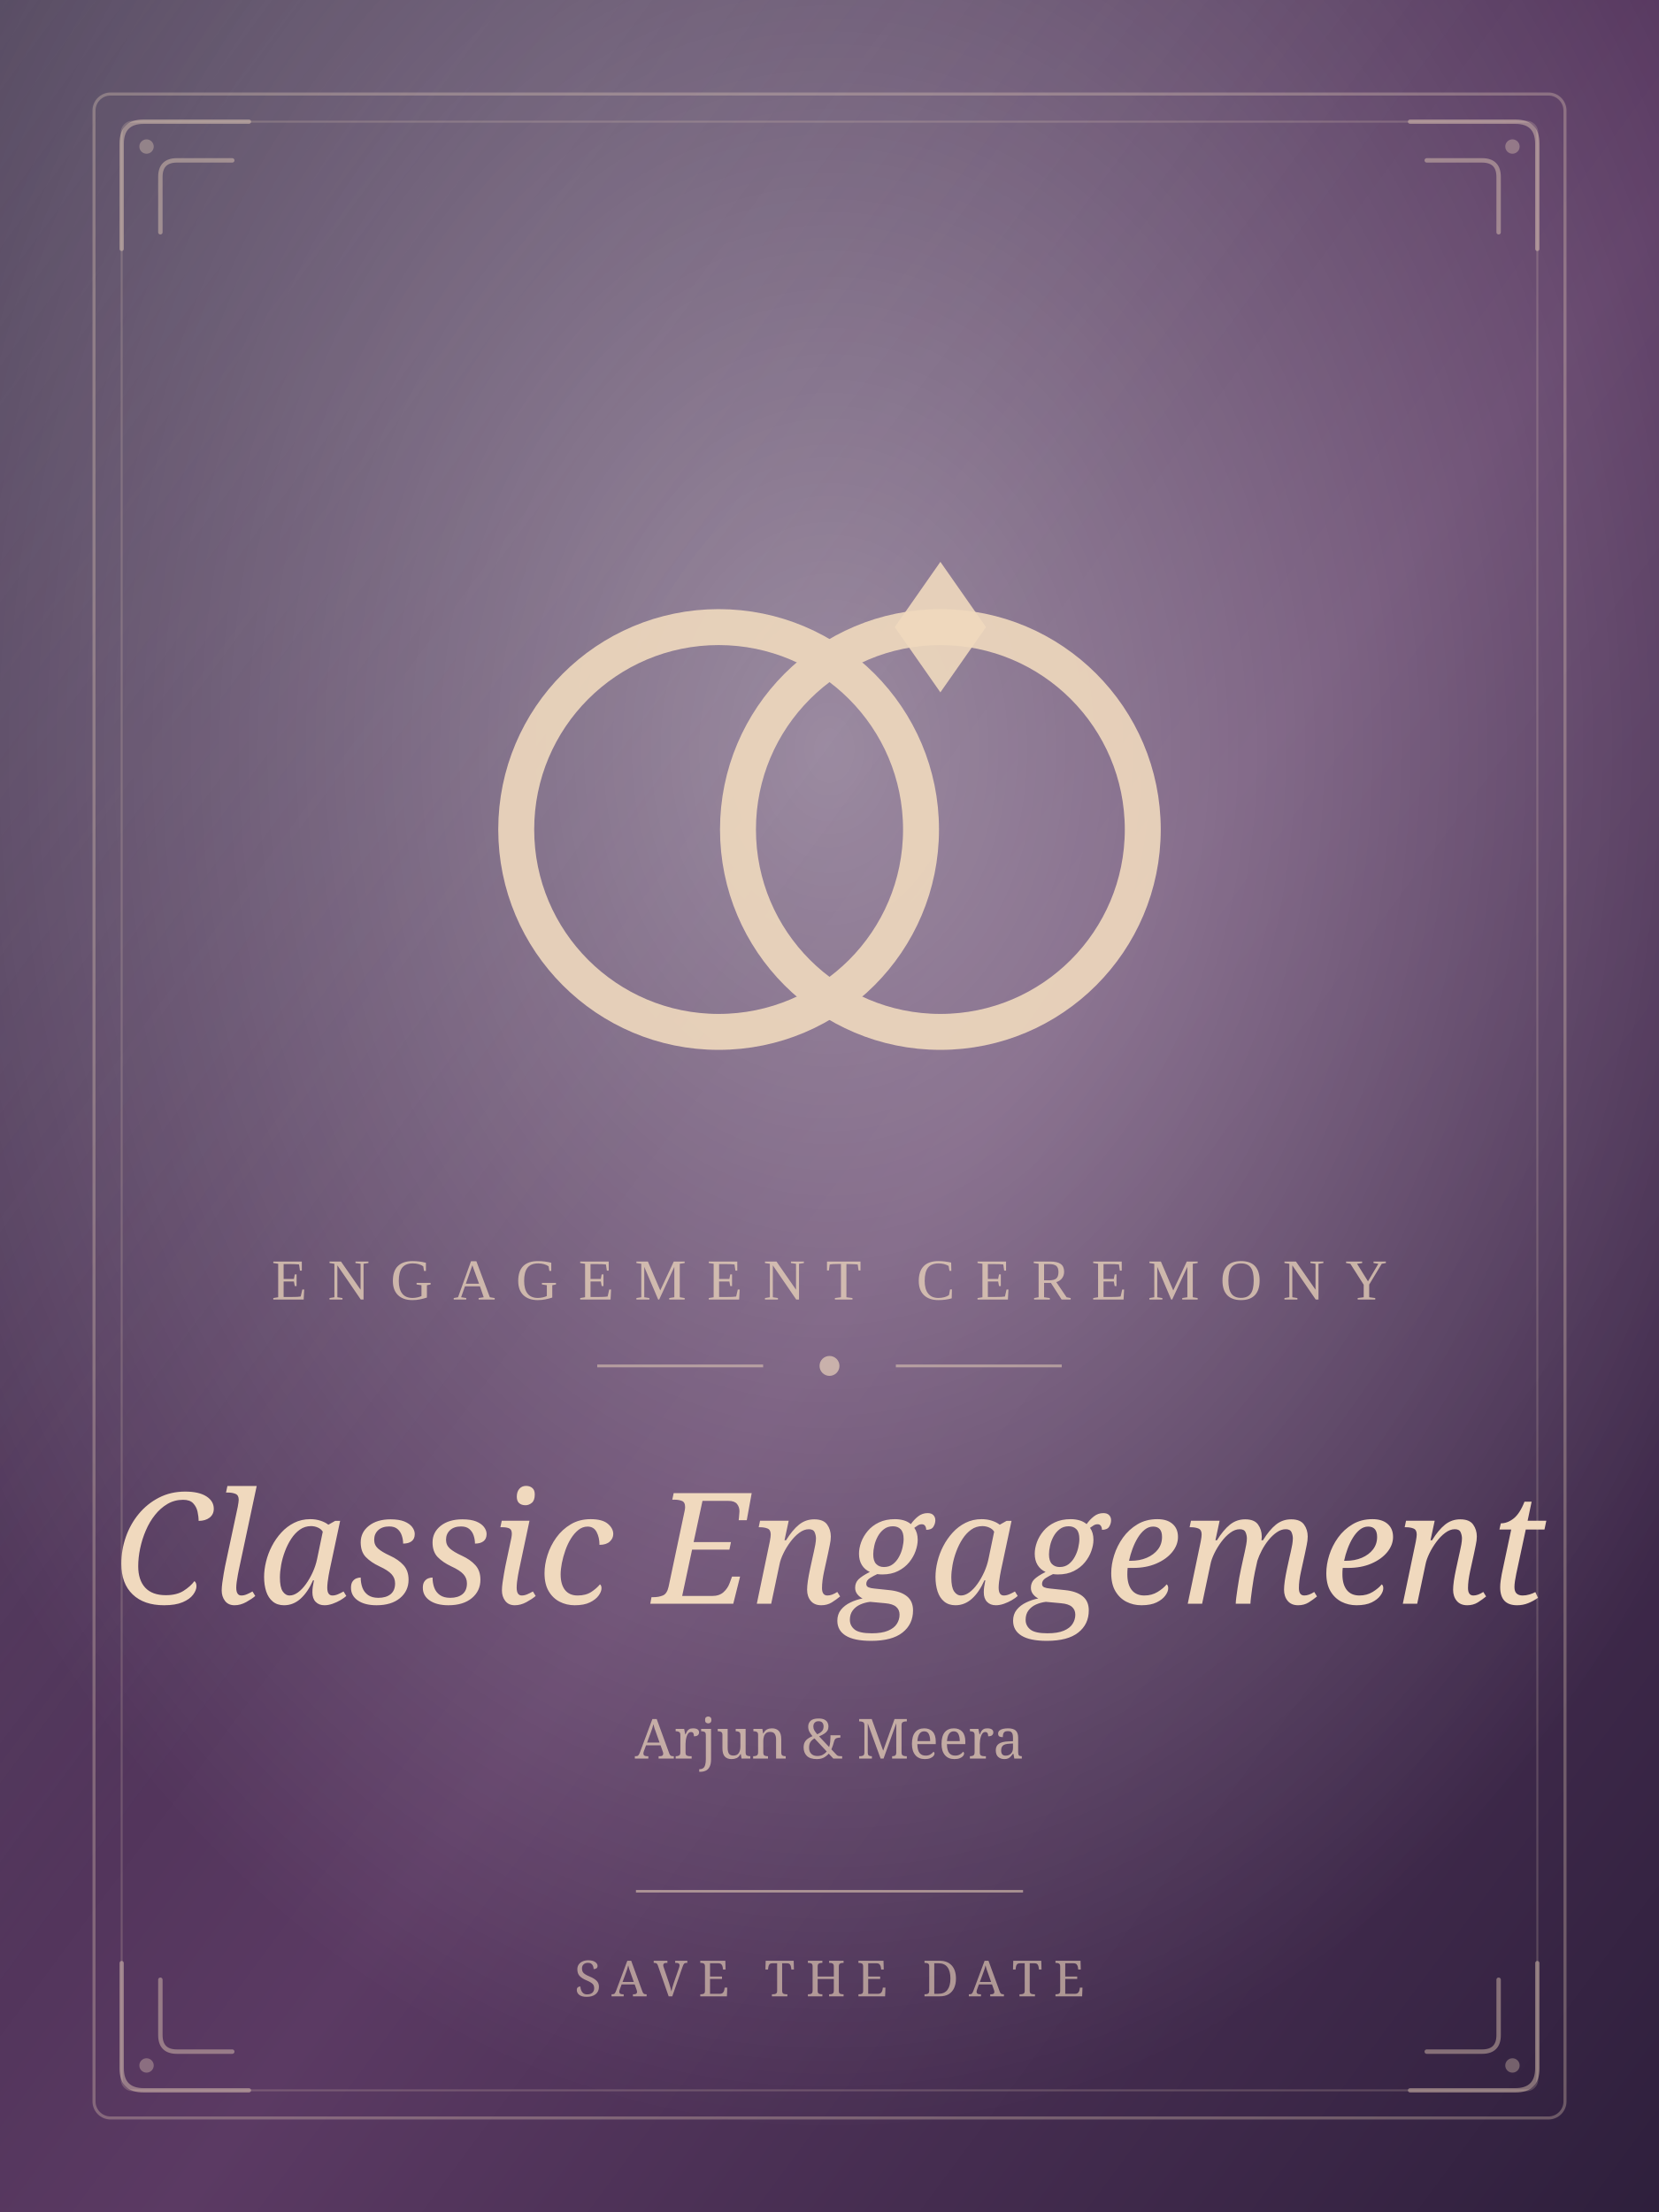
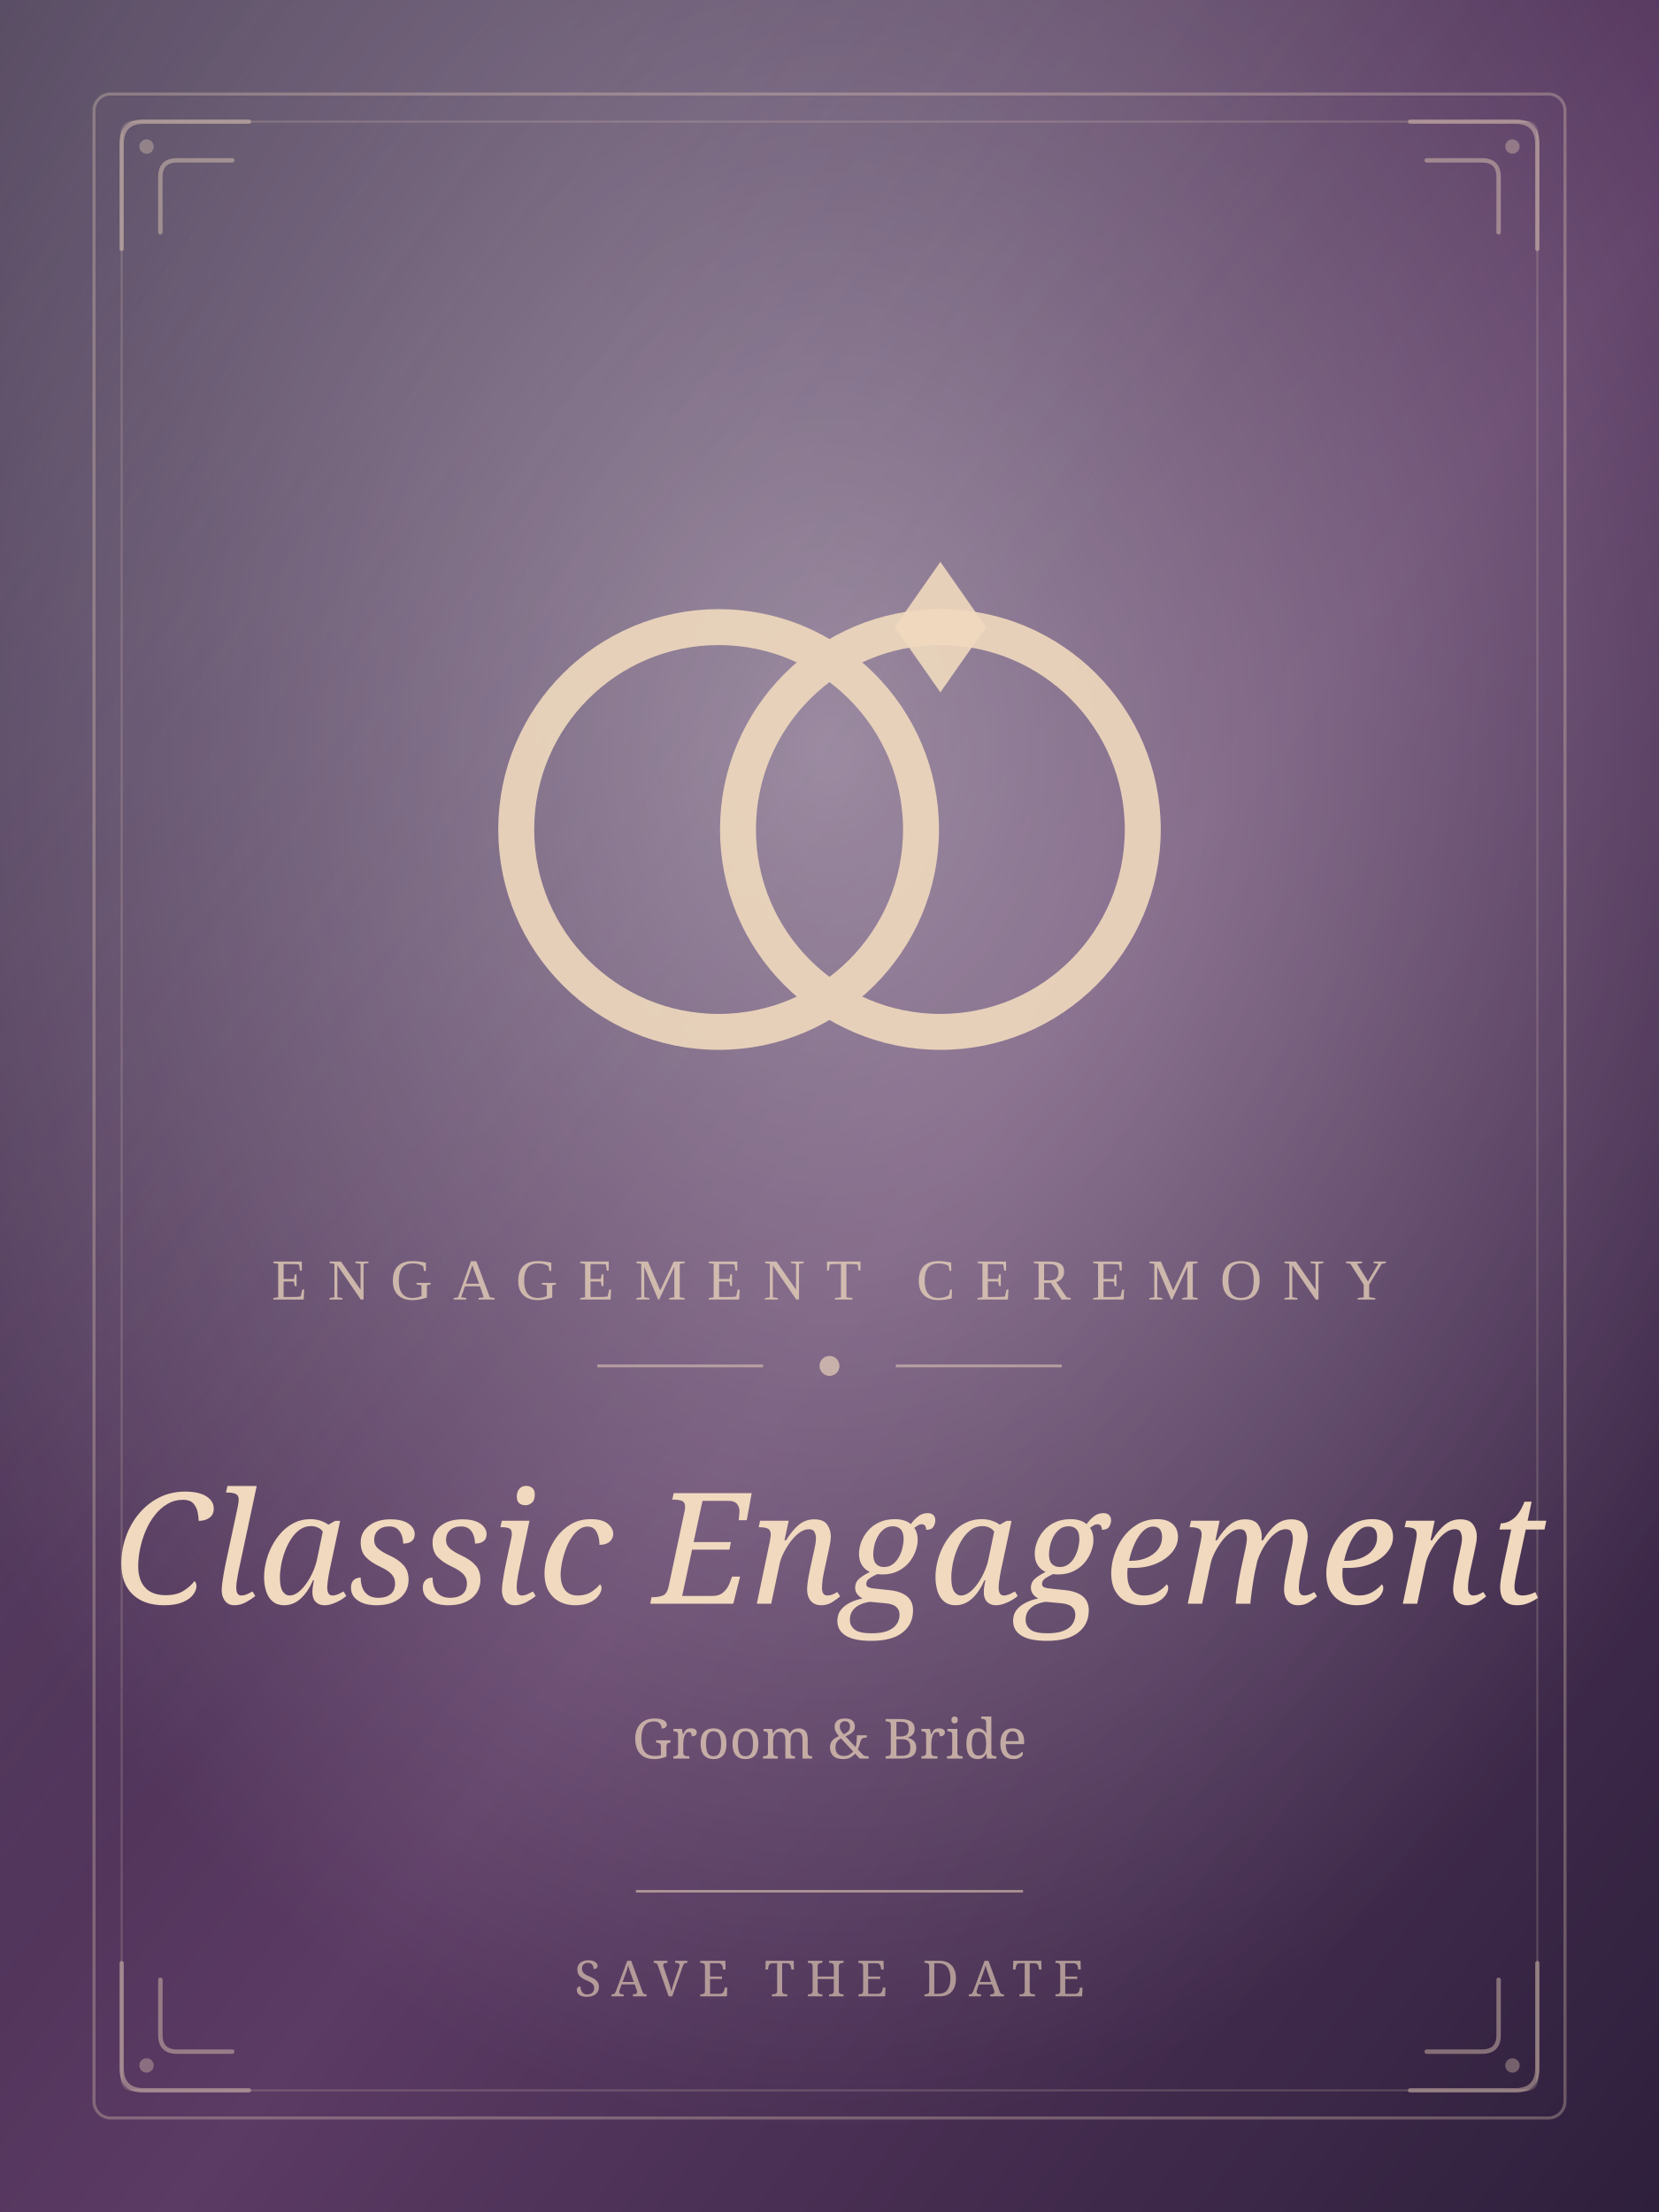
<svg xmlns="http://www.w3.org/2000/svg" viewBox="0 0 600 800" width="600" height="800" role="img" aria-label="Classic Engagement invitation template preview">
  <defs>
    <linearGradient id="bg-classic-engagement" x1="0" y1="0" x2="1" y2="1">
      <stop offset="0%" stop-color="#2E1F3C" />
      <stop offset="55%" stop-color="#5B3A63" />
      <stop offset="100%" stop-color="#2E1F3C" />
    </linearGradient>
    <radialGradient id="glow-classic-engagement" cx="50%" cy="34%" r="62%">
      <stop offset="0%" stop-color="#FFFFFF" stop-opacity="0.42" />
      <stop offset="100%" stop-color="#FFFFFF" stop-opacity="0" />
    </radialGradient>
    <linearGradient id="sheen-classic-engagement" x1="0" y1="0" x2="1" y2="1">
      <stop offset="0%" stop-color="#FFFFFF" stop-opacity="0.20" />
      <stop offset="45%" stop-color="#FFFFFF" stop-opacity="0" />
    </linearGradient>
  </defs>
  <rect width="600" height="800" fill="url(#bg-classic-engagement)" />
  <rect width="600" height="800" fill="url(#glow-classic-engagement)" />
  <rect width="600" height="800" fill="url(#sheen-classic-engagement)" />
  <g transform="translate(44 44) scale(1 1)" fill="none" stroke="#F0D9BE" stroke-width="1.6" opacity="0.42" stroke-linecap="round">
    <path d="M 0 46 V 8 Q 0 0 8 0 H 46" />
    <path d="M 14 40 V 20 Q 14 14 20 14 H 40" />
    <circle cx="9" cy="9" r="2.6" fill="#F0D9BE" stroke="none" opacity="0.8" />
  </g>
  <g transform="translate(556 44) scale(-1 1)" fill="none" stroke="#F0D9BE" stroke-width="1.6" opacity="0.42" stroke-linecap="round">
    <path d="M 0 46 V 8 Q 0 0 8 0 H 46" />
    <path d="M 14 40 V 20 Q 14 14 20 14 H 40" />
    <circle cx="9" cy="9" r="2.6" fill="#F0D9BE" stroke="none" opacity="0.8" />
  </g>
  <g transform="translate(44 756) scale(1 -1)" fill="none" stroke="#F0D9BE" stroke-width="1.6" opacity="0.42" stroke-linecap="round">
    <path d="M 0 46 V 8 Q 0 0 8 0 H 46" />
    <path d="M 14 40 V 20 Q 14 14 20 14 H 40" />
    <circle cx="9" cy="9" r="2.6" fill="#F0D9BE" stroke="none" opacity="0.8" />
  </g>
  <g transform="translate(556 756) scale(-1 -1)" fill="none" stroke="#F0D9BE" stroke-width="1.6" opacity="0.42" stroke-linecap="round">
    <path d="M 0 46 V 8 Q 0 0 8 0 H 46" />
    <path d="M 14 40 V 20 Q 14 14 20 14 H 40" />
    <circle cx="9" cy="9" r="2.6" fill="#F0D9BE" stroke="none" opacity="0.8" />
  </g>
  <rect x="34" y="34" width="532" height="732" fill="none" stroke="#F0D9BE" stroke-width="1.1" opacity="0.30" rx="6" />
  <rect x="44" y="44" width="512" height="712" fill="none" stroke="#F0D9BE" stroke-width="0.7" opacity="0.20" rx="4" />
  <g>
    <g fill="none" stroke="#F0D9BE" opacity="0.90">
      <circle cx="259.9" cy="300" r="73.2" stroke-width="13.0" />
      <circle cx="340.1" cy="300" r="73.2" stroke-width="13.0" />
    </g>
    <path d="M 340.1 203.2 l 16.5 23.6 l -16.5 23.6 l -16.5 -23.6 z" fill="#F0D9BE" opacity="0.90" />
  </g>
  <text x="300.0" y="470" text-anchor="middle" font-family="Georgia, 'Times New Roman', serif" font-size="21" letter-spacing="7.5" fill="#F0D9BE" opacity="0.72">ENGAGEMENT CEREMONY</text>
  <line x1="216.0" y1="494" x2="276.0" y2="494" stroke="#F0D9BE" stroke-width="1" opacity="0.5" />
  <circle cx="300.0" cy="494" r="3.6" fill="#F0D9BE" opacity="0.65" />
  <line x1="324.0" y1="494" x2="384.0" y2="494" stroke="#F0D9BE" stroke-width="1" opacity="0.5" />
  <text x="300.0" y="580" text-anchor="middle" font-family="Georgia, serif" font-size="56" font-style="italic" fill="#F0D9BE">Classic Engagement</text>
-   <text x="300.0" y="636" text-anchor="middle" font-family="Georgia, serif" font-size="20" fill="#F0D9BE" opacity="0.68">Arjun &amp; Meera</text>
+   <text x="300.0" y="636" text-anchor="middle" font-family="Georgia, serif" font-size="20" fill="#F0D9BE" opacity="0.68">Groom &amp; Bride</text>
  <g opacity="0.55">
    <line x1="230.0" y1="684" x2="370.0" y2="684" stroke="#F0D9BE" stroke-width="0.9" />
  </g>
  <text x="300.0" y="722" text-anchor="middle" font-family="Georgia, serif" font-size="18" letter-spacing="4" fill="#F0D9BE" opacity="0.6">SAVE THE DATE</text>
</svg>
